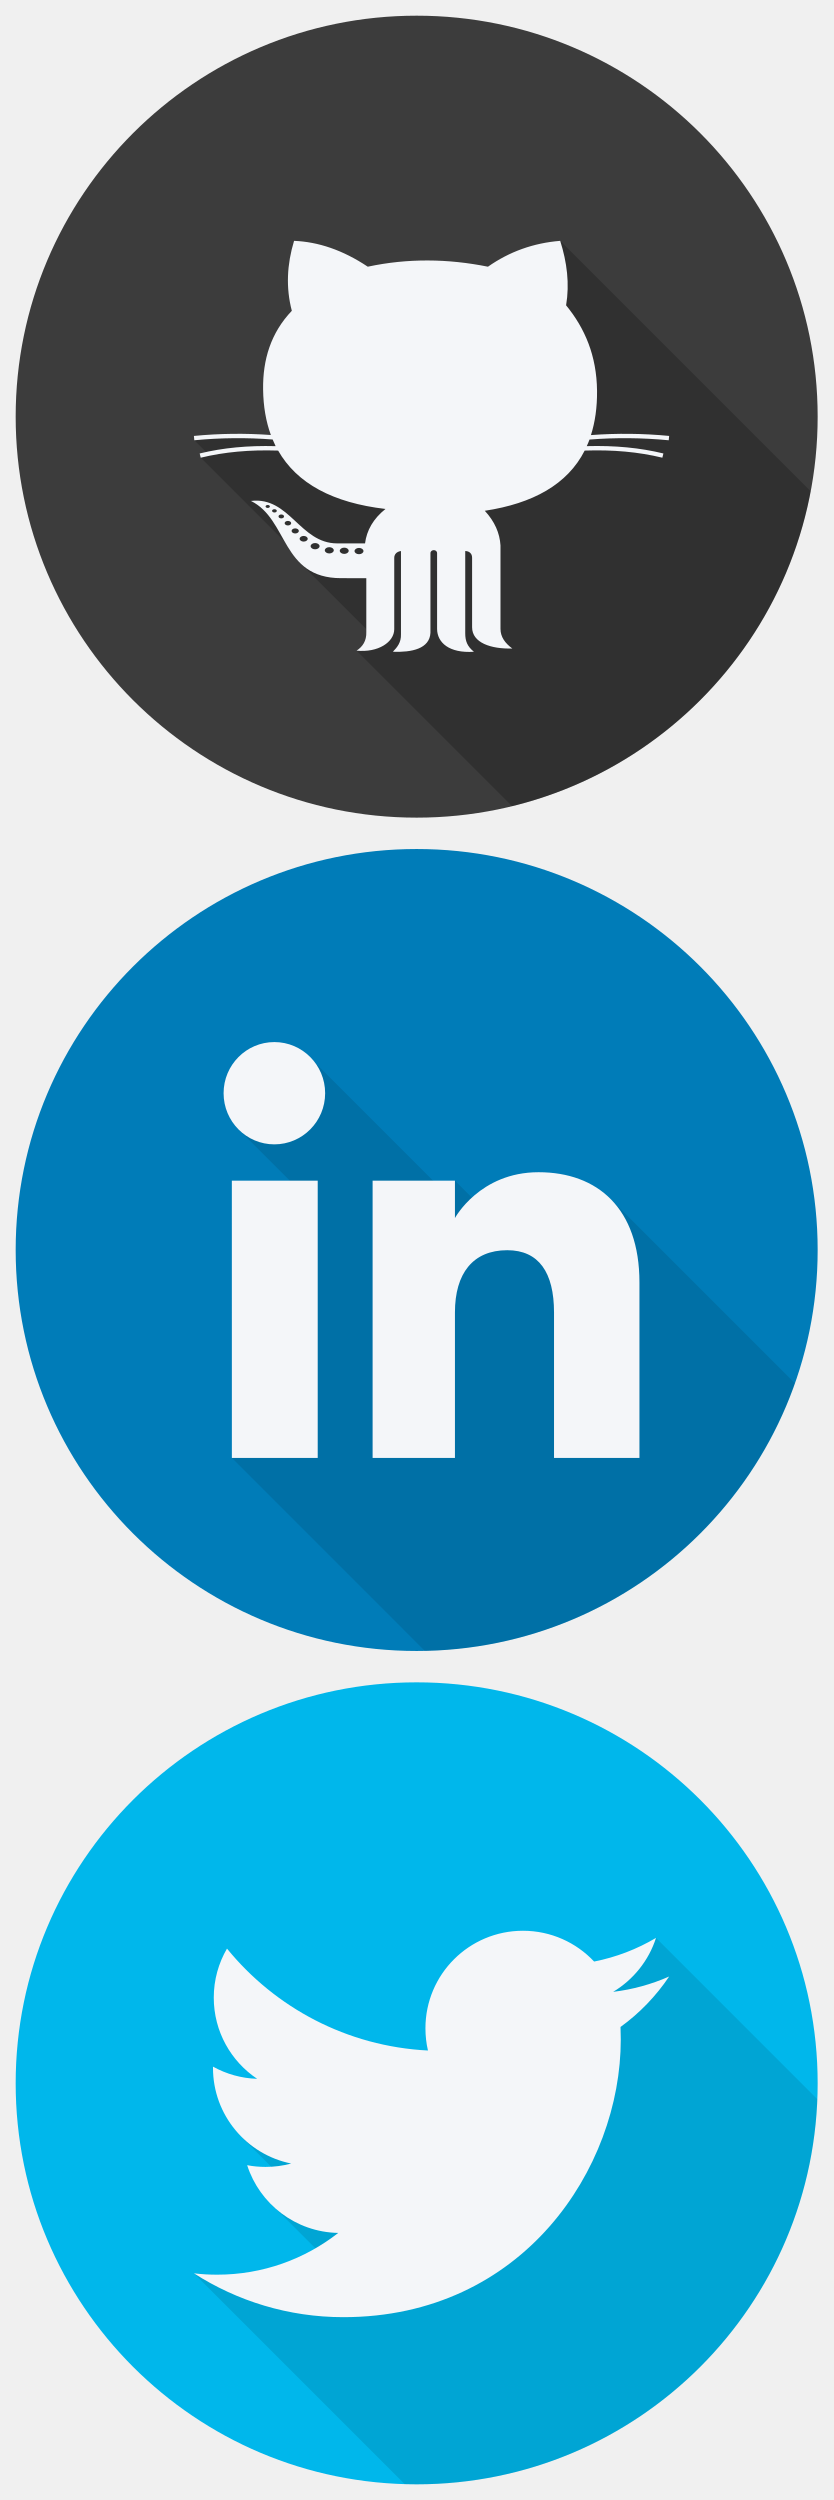
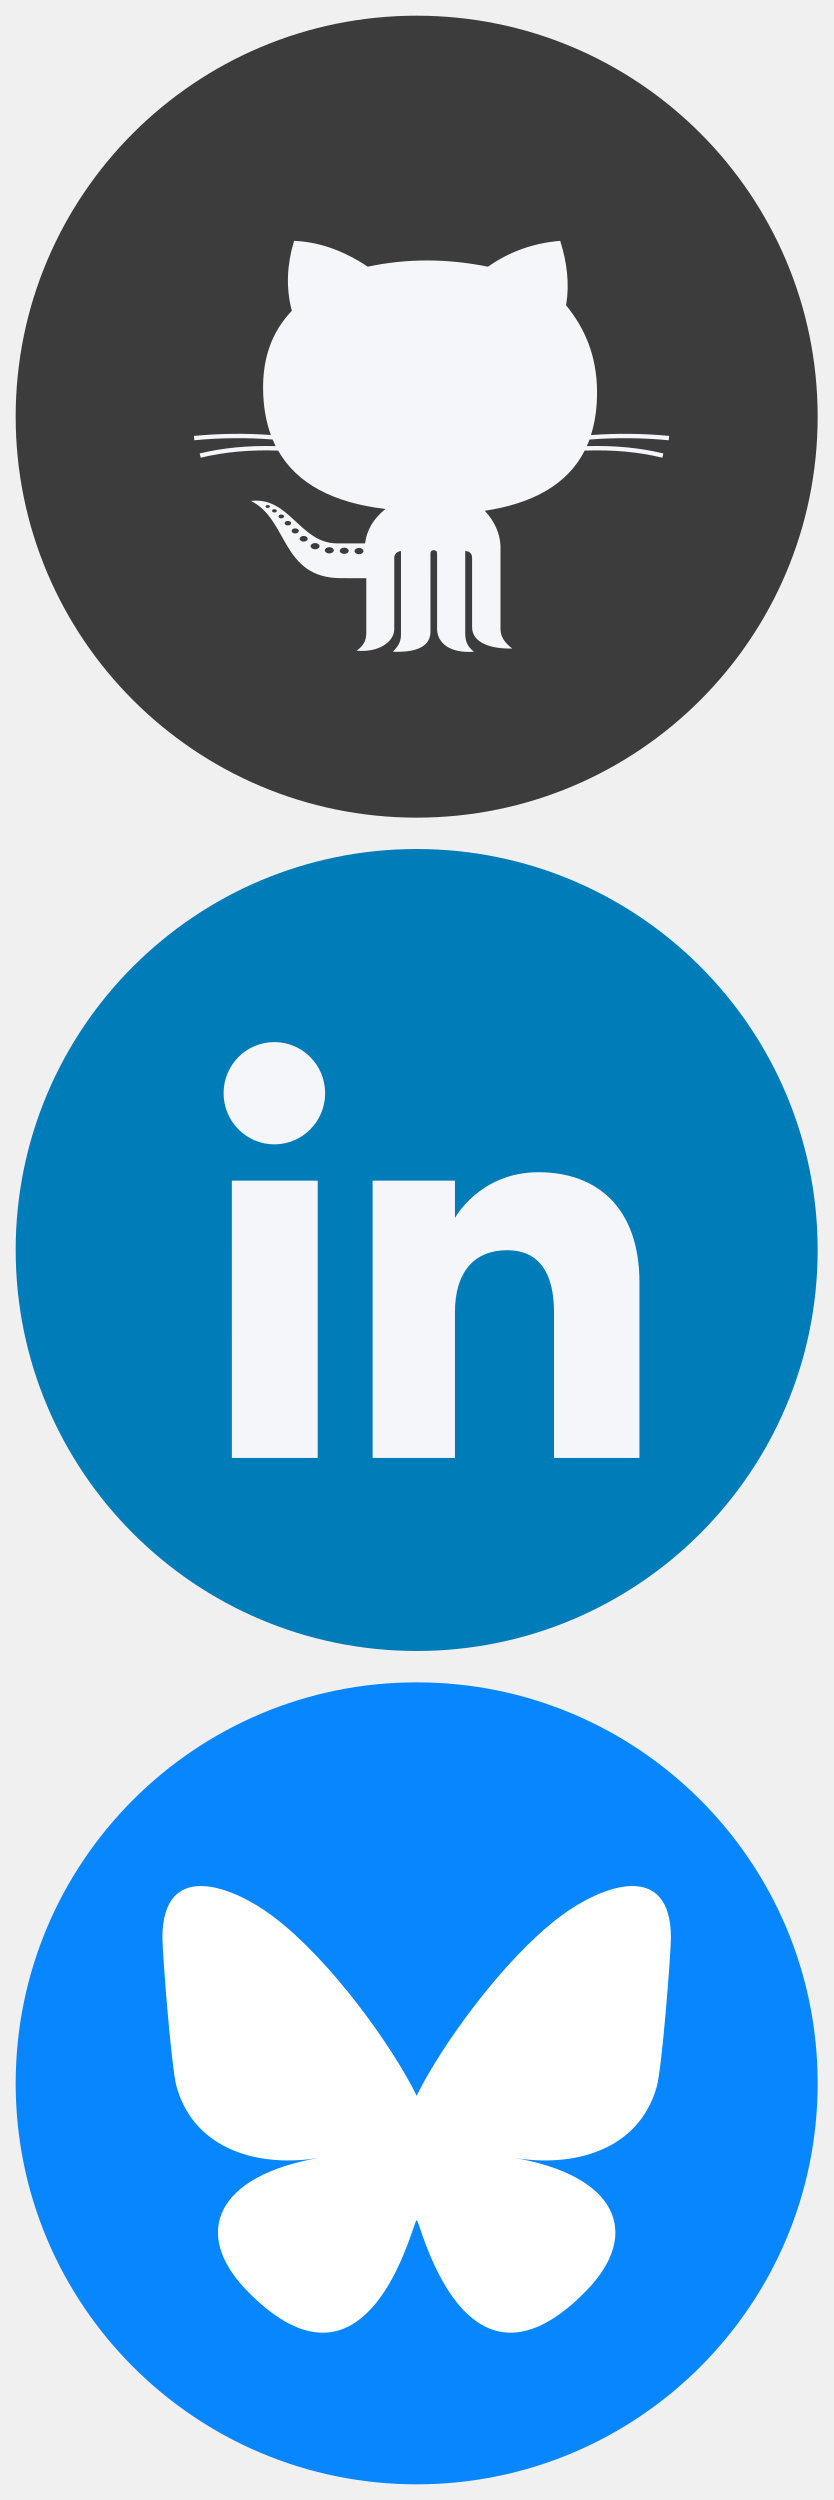
- <svg xmlns="http://www.w3.org/2000/svg" width="320" height="960" viewBox="0 0 320 960">
-   <svg height="320" width="320" viewBox="-10 -10 532 532" id="github" y="0">
-     <path d="M511.994 256c0 141.387-114.607 255.988-256.004 255.988C114.613 511.988.006 397.387.006 256 .006 114.619 114.606.012 255.998.012 397.379.012 511.994 114.619 511.994 256z" fill="#3C3C3C" />
-     <path d="M173.719 267.975l-45.68.695-13.988 2.391 8.863 8.867-4.77 2.266 64.465 64.477-1.867 1.875 50.475 50.482-2.141 2.367-11.39 4.055 99.202 99.195c96.826-23.633 172.027-102.305 190.613-201.021L347.638 143.758 188.055 277.959l-14.336-9.984z" opacity=".2" />
-     <path d="M416.918 271.068l.273-2.773a294.206 294.206 0 0 0-49.93-.539c2.625-8.258 3.992-17.584 3.891-28.186-.211-22.547-7.813-40.086-19.757-54.656 2.304-13.727.586-27.438-3.758-41.156-17.078 1.375-32.444 6.891-46.124 16.508-25.578-5.141-51.141-5.461-76.727-.008-15.96-10.641-31.632-15.867-47.053-16.5-4.578 15.102-5.281 30.008-1.43 44.648-13.445 14.117-18.594 31.258-18.336 50.227.133 10.875 1.836 20.529 4.953 29.076a291.282 291.282 0 0 0-49.129.594l.258 2.758c16.91-1.617 33.707-1.75 50.012-.484a83.303 83.303 0 0 0 1.891 4.242c-17.672-.461-33.594 1.055-48.48 4.672l.672 2.703c15.121-3.664 31.324-5.141 49.418-4.539 11.953 21.008 34.983 33.352 68.529 37.266-7.805 6.242-11.984 13.633-13.054 21.984h-17.758c-23.866-.008-30.374-30.07-55.085-27.102 23.969 11.758 19.195 49.297 57.546 49.297 12.891.008 15.641.008 16.109.008v34.404c.18 5.57-2.273 9.289-6.227 11.867 13.726 1.375 24.062-5.398 24.062-13.727v-45.475c0-4.07 4.297-4.383 4.297-4.383v53.107c.164 5.305-2.43 8.313-5.188 11.18 12.109.469 23.492-1.914 24-12.102l.008-50.834c0-2.547 4.234-2.617 4.234 0v48.451c.125 8.586 7.617 15.563 23.516 14.484-4.227-3.398-5.547-6.805-5.547-11.758v-52.529s4.383-.219 4.383 4.383v44.279c0 9.875 11.984 13.953 25.656 13.555-4.469-3.313-7.531-7.273-7.531-12.555v-53.279c-.477-7.828-3.688-15.234-10.016-22.094 30.655-4.656 52.756-16.766 63.764-38.43 18.156-.617 34.398.859 49.586 4.547l.664-2.711c-15.023-3.641-31.07-5.164-48.922-4.68.625-1.375 1.242-2.742 1.758-4.195 16.502-1.31 33.486-1.177 50.572.455zm-255.996 43.211c-.758 0-1.383-.43-1.383-.938 0-.531.625-.961 1.383-.961.742 0 1.367.43 1.367.961 0 .516-.625.938-1.367.938zm4.281 2.907c-.82 0-1.516-.469-1.516-1.07 0-.578.688-1.047 1.516-1.047.836 0 1.508.469 1.508 1.055.008.593-.664 1.062-1.508 1.062zm4.36 3.757c-.984 0-1.766-.555-1.766-1.234 0-.711.766-1.266 1.766-1.266.984 0 1.781.563 1.781 1.258s-.797 1.242-1.781 1.242zm4.242 4.508c-1.148 0-2.086-.648-2.086-1.453s.938-1.445 2.086-1.445c1.141 0 2.086.641 2.086 1.453 0 .805-.946 1.453-2.086 1.445zm4.648 5.117c-1.266 0-2.305-.734-2.305-1.625s1.039-1.625 2.305-1.625c1.297 0 2.328.734 2.328 1.633 0 .883-1.031 1.617-2.328 1.617zm5.406 5.188c-1.414 0-2.555-.813-2.563-1.797.008-1.008 1.148-1.813 2.563-1.813 1.43 0 2.563.813 2.578 1.813-.015.984-1.14 1.789-2.578 1.797zm7.305 4.922c-1.57.008-2.852-.891-2.852-2-.008-1.109 1.281-2 2.852-2 1.577 0 2.851.891 2.851 2s-1.274 2-2.851 2zm9.054 2.648c-1.563 0-2.867-.906-2.867-2.008 0-1.094 1.305-2.008 2.867-2.008 1.57 0 2.867.906 2.867 2.008s-1.297 2.008-2.867 2.008zm9.547.289c-1.578-.008-2.859-.891-2.859-1.984 0-1.125 1.281-2.016 2.859-2.016s2.836.891 2.836 2.016c0 1.094-1.258 1.976-2.836 1.984zm9.422.188c-1.563.008-2.852-.891-2.852-2.008 0-1.094 1.273-1.992 2.852-2 1.57.008 2.852.898 2.852 2-.001 1.117-1.282 2.008-2.852 2.008z" fill="#F4F6F9" />
-   </svg>
-   <svg height="320" width="320" viewBox="-10 -10 532 532" id="linkedin" y="320">
-     <path d="M511.994 256.008c0 141.379-114.607 255.98-255.996 255.98C114.613 511.988.006 397.387.006 256 .006 114.611 114.613.012 255.998.012c141.389 0 255.996 114.599 255.996 255.996z" fill="#007CB8" />
-     <path d="M280.373 211.672l-6.984 6.984-84.365-84.367-45.727 45.719 45.328 45.32-50.602 163.41L261.13 511.855c109.311-2.156 201.794-72.766 236.332-170.771L380.645 224.273l-76.49 11.188-23.782-23.789z" opacity=".1" />
-     <path d="M197.569 155.898c0 18.047-14.515 32.664-32.421 32.664-17.891 0-32.406-14.617-32.406-32.656 0-18.023 14.516-32.646 32.406-32.646 17.907 0 32.421 14.623 32.421 32.638zm-4.742 55.844h-54.819l.016 176.996 54.804-.008V211.742zm87.609 0h-52.563V388.73l52.563.008v-92.904c.008-24.891 11.461-39.703 33.398-39.703 20.155 0 29.851 14.219 29.851 39.703v92.896h54.538V276.677c0-47.436-26.875-70.334-64.429-70.334s-53.358 29.25-53.358 29.25v-23.851z" fill="#F4F6F9" />
-   </svg>
-   <svg height="320" width="320" viewBox="-10 -10 532 532" id="twitter" y="640">
-     <path d="M511.994 256c0 141.387-114.6 255.996-255.988 255.996-141.4 0-256-114.609-256-255.996C.006 114.611 114.606.004 255.998.004 397.395.004 512.002 114.611 511.994 256z" fill="#00B7EB" />
-     <path d="M185.563 250.859l-40.391 40.389 29.781 29.781-11.938 11.953 44.288 44.281-6.336 6.734-87.187-6.719 134.521 134.514c2.563.078 5.117.203 7.703.203 137.998 0 250.426-109.203 255.738-245.904L408.801 163.148 258.045 323.342l-72.482-72.483z" opacity=".1" />
-     <path d="M417.191 187.797a125.25 125.25 0 0 1-35.758 9.797c12.852-7.703 22.719-19.906 27.367-34.445a124.73 124.73 0 0 1-39.516 15.102c-11.359-12.109-27.538-19.656-45.444-19.656-34.374 0-62.241 27.859-62.241 62.266 0 4.875.547 9.625 1.609 14.188-51.733-2.609-97.592-27.375-128.295-65.063-5.375 9.203-8.438 19.906-8.445 31.313.008 21.609 11 40.656 27.703 51.828a62.217 62.217 0 0 1-28.203-7.781v.766c0 30.186 21.461 55.342 49.938 61.092a63.06 63.06 0 0 1-16.398 2.156c-4.023 0-7.922-.375-11.719-1.094C155.719 333 178.711 351 205.929 351.5c-21.296 16.688-48.124 26.656-77.296 26.656-5.023-.016-9.98-.281-14.852-.875 27.555 17.67 60.266 27.998 95.421 27.998 114.506 0 177.099-94.904 177.099-177.215 0-2.672-.055-5.375-.164-8.047 12.148-8.783 22.703-19.751 31.054-32.22z" fill="#F4F6F9" />
-   </svg>
+ <svg xmlns="http://www.w3.org/2000/svg" width="320" height="960" viewBox="0 0 320 960" fill="none">
+   <g clip-path="url(#clip0_616_26)">
+     <path d="M313.981 160C313.981 245.045 245.045 313.978 159.994 313.978C74.955 313.978 6.019 245.045 6.019 160C6.019 74.959 74.951 6.022 159.999 6.022C245.04 6.022 313.981 74.959 313.981 160Z" fill="#3C3C3C" />
+     <path d="M256.793 169.063L256.957 167.395C246.973 166.436 236.926 166.328 226.924 167.071C228.503 162.104 229.325 156.494 229.264 150.117C229.137 136.555 224.565 126.005 217.38 117.241C218.766 108.984 217.733 100.737 215.12 92.486C204.847 93.313 195.605 96.631 187.376 102.415C171.991 99.323 156.615 99.131 141.225 102.411C131.625 96.01 122.198 92.867 112.922 92.486C110.168 101.57 109.745 110.536 112.062 119.342C103.975 127.833 100.878 138.144 101.033 149.554C101.113 156.095 102.137 161.902 104.012 167.043C94.169 166.329 84.284 166.449 74.461 167.4L74.616 169.059C84.787 168.086 94.891 168.006 104.698 168.768C105.054 169.629 105.433 170.48 105.836 171.32C95.206 171.042 85.629 171.954 76.675 174.13L77.079 175.756C86.174 173.552 95.921 172.663 106.804 173.025C113.994 185.662 127.847 193.087 148.025 195.441C143.33 199.196 140.816 203.641 140.173 208.664H129.491C115.136 208.66 111.221 190.577 96.357 192.363C110.775 199.435 107.903 222.015 130.971 222.015C138.725 222.02 140.379 222.02 140.661 222.02V242.714C140.769 246.064 139.294 248.301 136.915 249.852C145.172 250.679 151.389 246.605 151.389 241.595V214.242C151.389 211.794 153.973 211.605 153.973 211.605V243.549C154.072 246.74 152.512 248.55 150.853 250.274C158.136 250.556 164.983 249.123 165.289 242.995L165.294 212.418C165.294 210.886 167.841 210.844 167.841 212.418V241.561C167.916 246.726 172.422 250.923 181.985 250.273C179.443 248.23 178.649 246.18 178.649 243.201V211.605C178.649 211.605 181.285 211.473 181.285 214.241V240.875C181.285 246.815 188.494 249.268 196.718 249.028C194.029 247.036 192.188 244.654 192.188 241.477V209.429C191.901 204.72 189.969 200.266 186.163 196.139C204.602 193.339 217.896 186.055 224.517 173.024C235.438 172.652 245.208 173.54 254.343 175.759L254.743 174.128C245.706 171.938 236.054 171.022 225.316 171.313C225.692 170.486 226.063 169.664 226.373 168.79C236.299 168.002 246.515 168.082 256.793 169.063ZM102.81 195.055C102.354 195.055 101.978 194.796 101.978 194.491C101.978 194.171 102.354 193.913 102.81 193.913C103.256 193.913 103.632 194.171 103.632 194.491C103.632 194.801 103.256 195.055 102.81 195.055ZM105.385 196.803C104.892 196.803 104.473 196.521 104.473 196.16C104.473 195.812 104.887 195.53 105.385 195.53C105.888 195.53 106.292 195.812 106.292 196.165C106.297 196.521 105.893 196.803 105.385 196.803ZM108.008 199.063C107.416 199.063 106.946 198.729 106.946 198.321C106.946 197.893 107.406 197.56 108.008 197.56C108.6 197.56 109.079 197.898 109.079 198.316C109.079 198.734 108.6 199.063 108.008 199.063ZM110.559 201.775C109.869 201.775 109.305 201.385 109.305 200.901C109.305 200.417 109.869 200.032 110.559 200.032C111.246 200.032 111.814 200.417 111.814 200.906C111.814 201.39 111.245 201.78 110.559 201.775ZM113.355 204.853C112.594 204.853 111.969 204.411 111.969 203.875C111.969 203.339 112.594 202.898 113.355 202.898C114.135 202.898 114.755 203.339 114.755 203.88C114.755 204.411 114.135 204.853 113.355 204.853ZM116.607 207.973C115.756 207.973 115.07 207.484 115.065 206.892C115.07 206.286 115.756 205.802 116.607 205.802C117.467 205.802 118.149 206.291 118.158 206.892C118.149 207.484 117.472 207.969 116.607 207.973ZM121.001 210.934C120.056 210.939 119.285 210.398 119.285 209.731C119.281 209.064 120.056 208.528 121.001 208.528C121.949 208.528 122.716 209.064 122.716 209.731C122.716 210.398 121.949 210.934 121.001 210.934ZM126.447 212.527C125.507 212.527 124.722 211.982 124.722 211.319C124.722 210.661 125.507 210.111 126.447 210.111C127.391 210.111 128.171 210.656 128.171 211.319C128.171 211.982 127.391 212.527 126.447 212.527ZM132.189 212.701C131.24 212.696 130.47 212.165 130.47 211.507C130.47 210.831 131.24 210.295 132.189 210.295C133.139 210.295 133.895 210.831 133.895 211.507C133.895 212.165 133.139 212.696 132.189 212.701ZM137.857 212.814C136.917 212.818 136.141 212.278 136.141 211.606C136.141 210.948 136.907 210.408 137.857 210.403C138.801 210.408 139.572 210.943 139.572 211.606C139.572 212.278 138.801 212.814 137.857 212.814Z" fill="#F4F6F9" />
+     <path d="M313.981 480.005C313.981 565.045 245.045 633.978 159.999 633.978C74.955 633.978 6.019 565.045 6.019 480C6.019 394.954 74.955 326.022 159.999 326.022C245.045 326.022 313.981 394.954 313.981 480.005Z" fill="#007CB8" />
+     <path d="M124.854 419.788C124.854 430.643 116.123 439.436 105.352 439.436C94.591 439.436 85.86 430.643 85.86 419.793C85.86 408.952 94.591 400.156 105.352 400.156C116.123 400.156 124.854 408.952 124.854 419.788ZM122.001 453.379H89.027L89.037 559.842L122.002 559.837V453.379H122.001ZM174.698 453.379H143.082V559.837L174.698 559.842V503.96C174.703 488.988 181.592 480.079 194.787 480.079C206.911 480.079 212.743 488.631 212.743 503.96V559.837H245.548V492.437C245.548 463.904 229.382 450.131 206.793 450.131C184.205 450.131 174.698 467.725 174.698 467.725V453.379Z" fill="#F4F6F9" />
+     <path d="M313.981 800C313.981 885.045 245.049 953.983 160.004 953.983C74.951 953.983 6.019 885.045 6.019 800C6.019 714.954 74.951 646.018 159.999 646.018C245.05 646.018 313.986 714.954 313.981 800Z" fill="#0886FE" />
+     <path d="M104.692 735.788C127.079 752.553 151.159 786.548 160 804.791C168.841 786.549 192.92 752.553 215.308 735.788C231.461 723.69 257.633 714.329 257.633 744.115C257.633 750.063 254.214 794.086 252.209 801.233C245.239 826.08 219.841 832.418 197.248 828.582C236.739 835.287 246.786 857.496 225.09 879.705C183.885 921.884 165.867 869.122 161.248 855.602C160.401 853.124 160.005 851.964 159.999 852.95C159.994 851.964 159.597 853.124 158.751 855.602C154.134 869.122 136.116 921.886 94.909 879.705C73.213 857.496 83.259 835.285 122.75 828.582C100.157 832.418 74.758 826.08 67.79 801.233C65.784 794.085 62.365 750.063 62.365 744.115C62.365 714.329 88.539 723.69 104.691 735.788H104.692Z" fill="white" />
+   </g>
+   <defs>
+     <clipPath id="clip0_616_26">
+       <rect width="320" height="960" fill="white" />
+     </clipPath>
+   </defs>
</svg>
